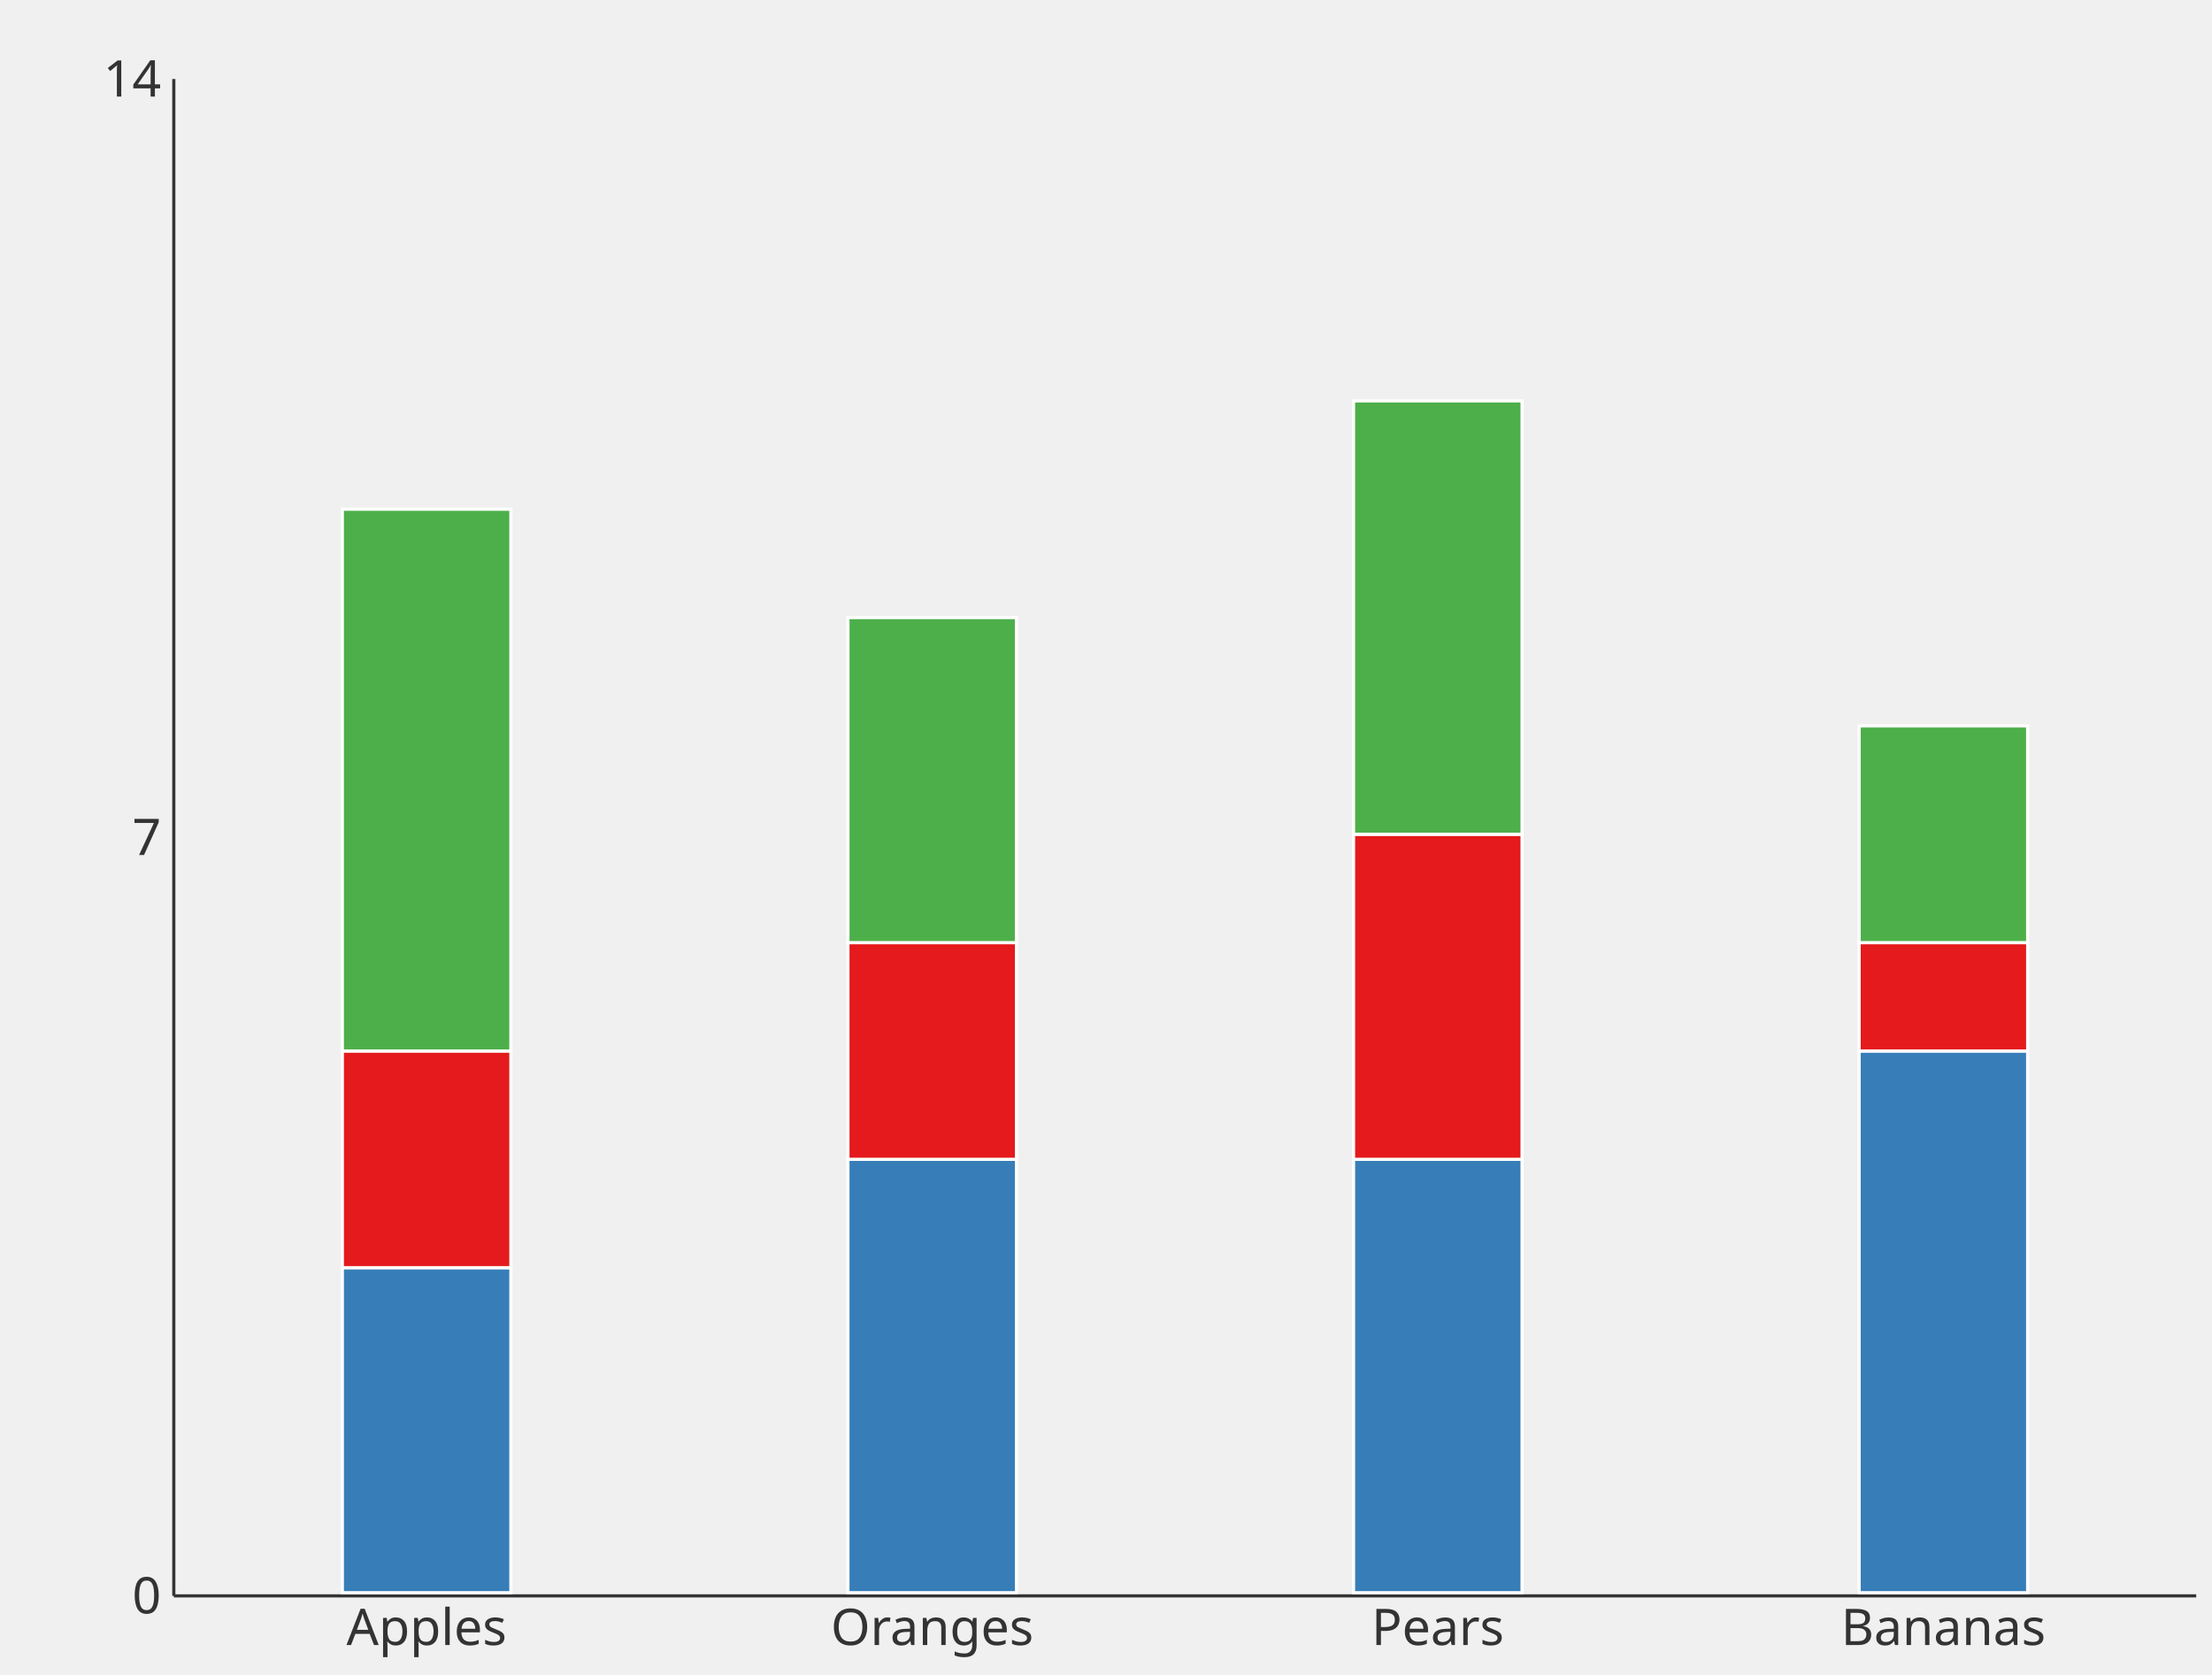
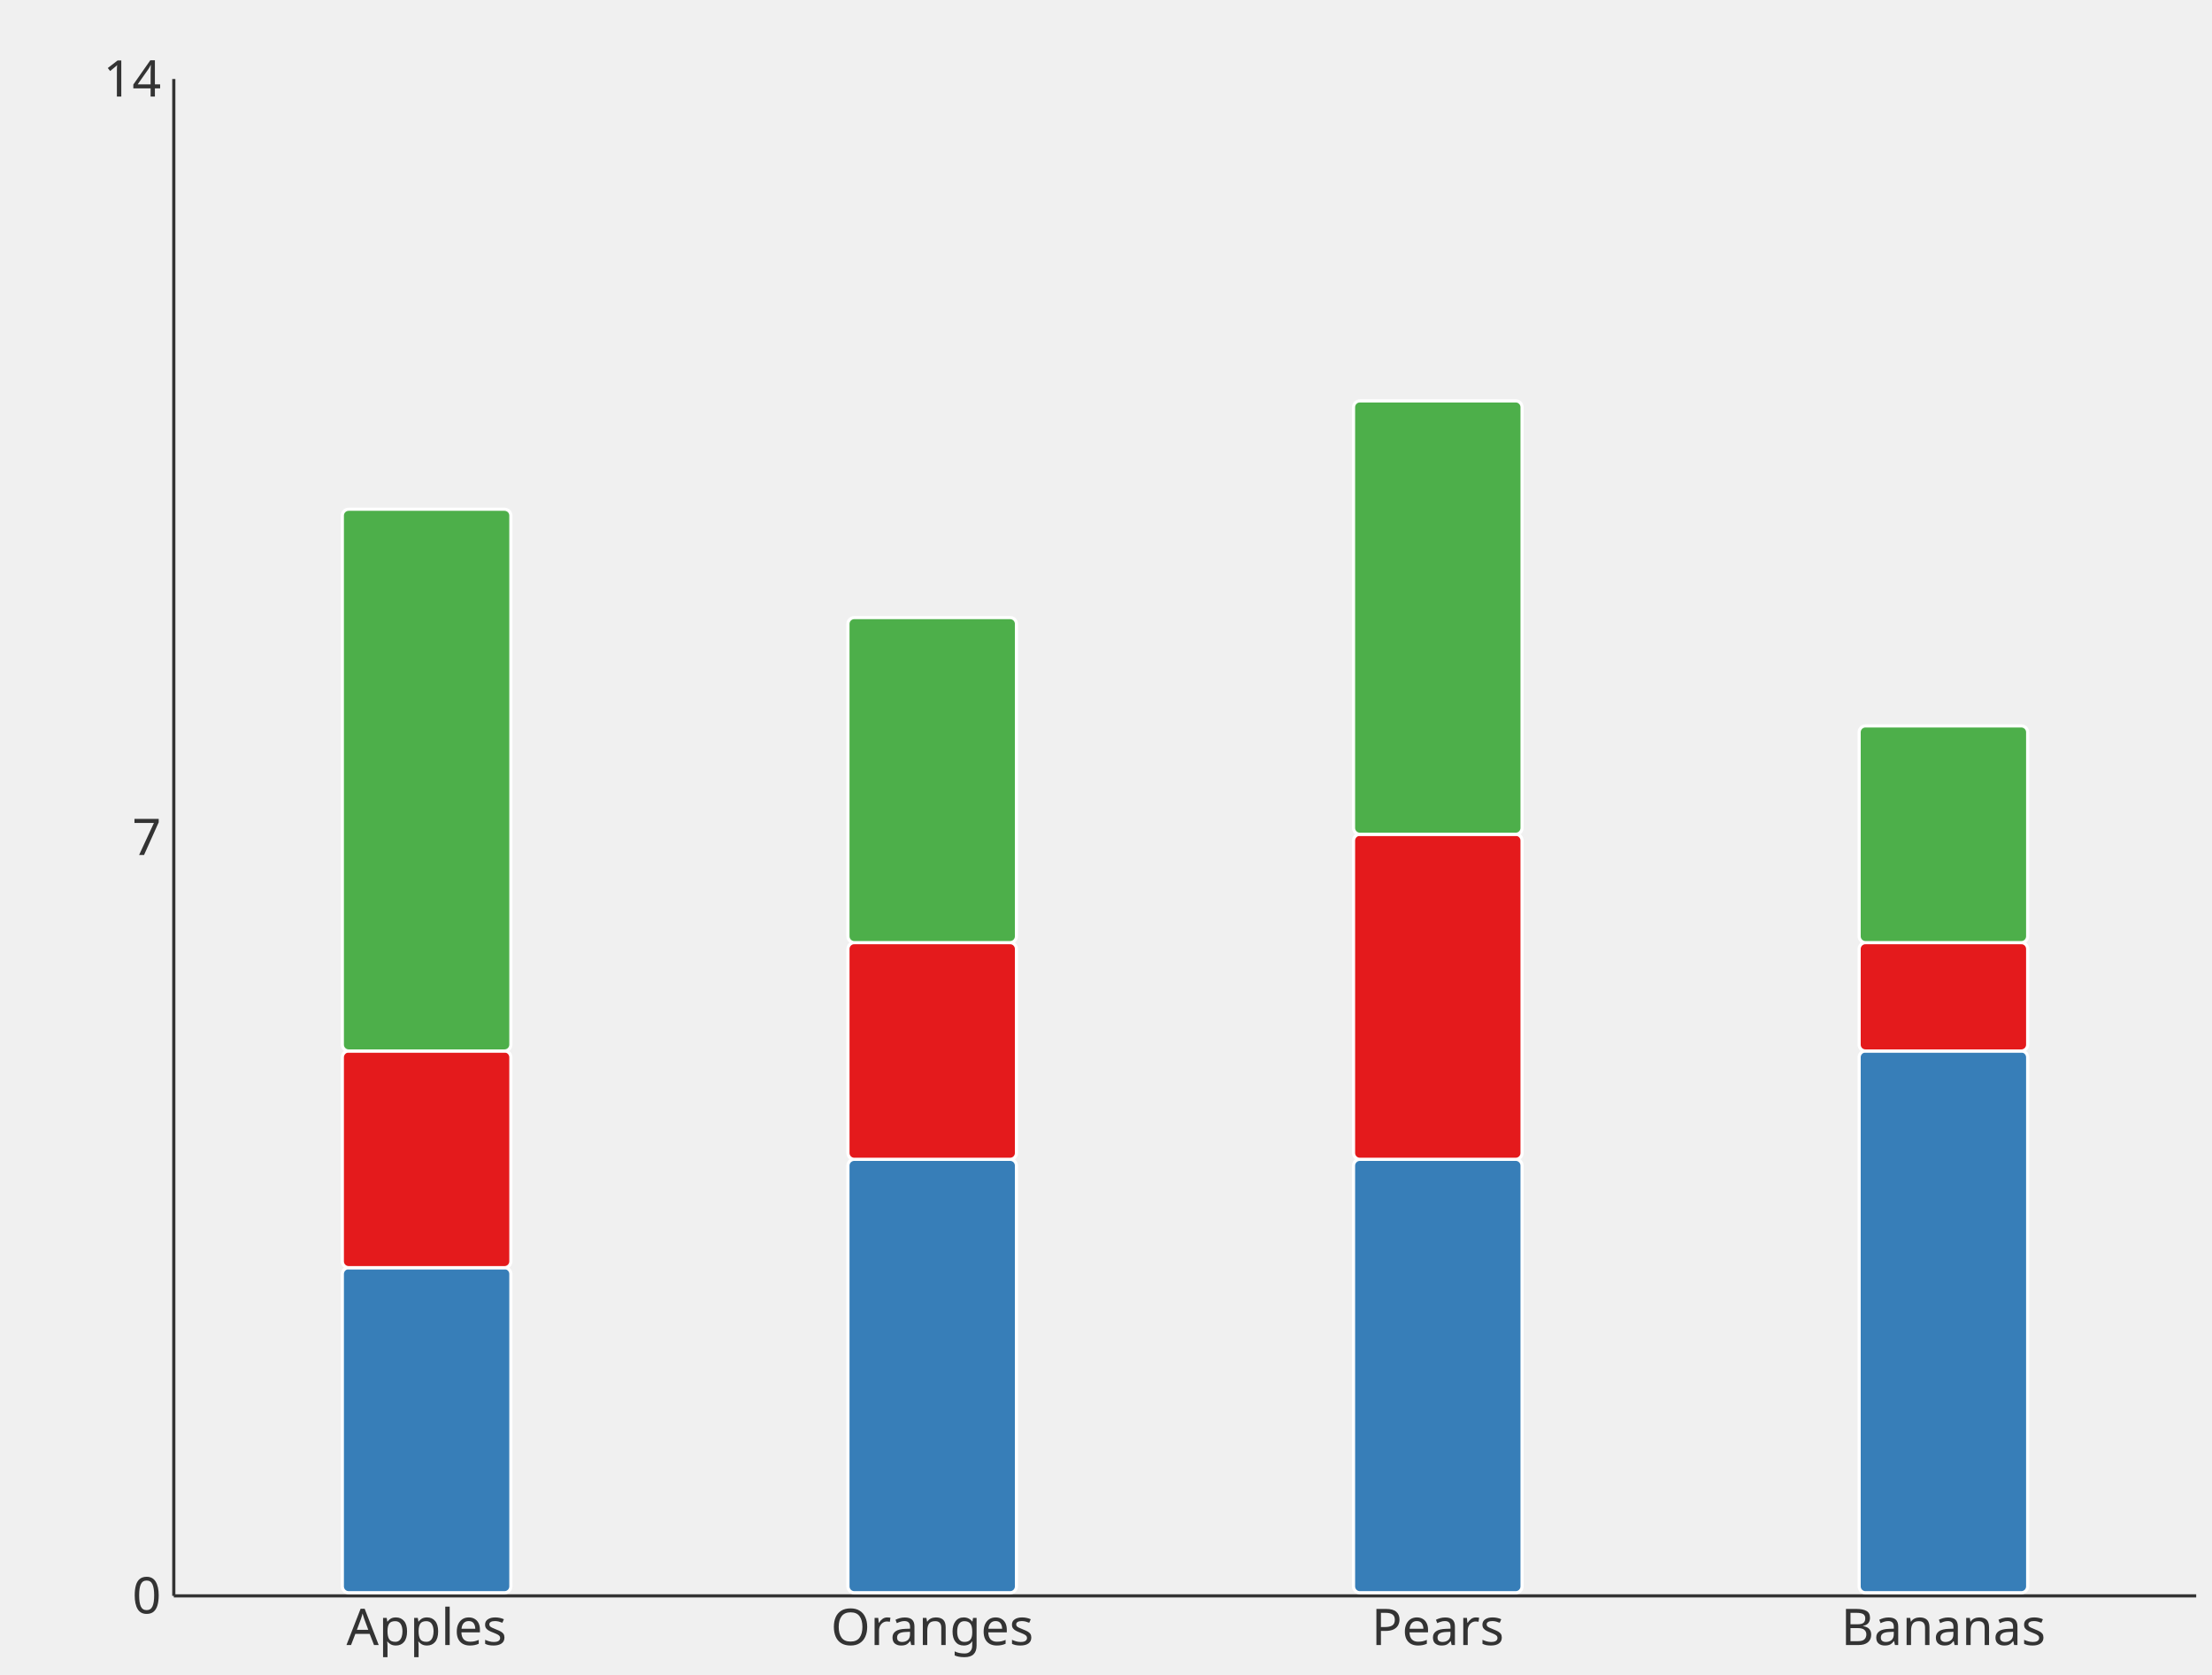
<svg xmlns="http://www.w3.org/2000/svg" font-family="sans-serif" font-size="16" viewBox="-55 -25 700 530">
  <style>
		@media (prefers-color-scheme: dark) {
			[fill="#333"] {fill: white}
			[stroke="#333"] {stroke: white}
		}
	</style>
  <g role="table">
    <line stroke="#333" x1="0" x2="0" y1="0" y2="480" />
    <line stroke="#333" x1="0" x2="640" y1="480" y2="480" />
    <g aria-hidden="true">
      <text dominant-baseline="middle" fill="#333" text-anchor="end" x="-4" y="480">0</text>
      <text dominant-baseline="middle" fill="#333" text-anchor="end" x="-4" y="240">7</text>
      <text dominant-baseline="middle" fill="#333" text-anchor="end" x="-4" y="0">14</text>
    </g>
    <g role="row">
      <text dominant-baseline="middle" fill="#333" role="columnheader" text-anchor="middle" x="80" y="490">Apples</text>
      <text dominant-baseline="middle" fill="#333" role="columnheader" text-anchor="middle" x="240" y="490">Oranges</text>
      <text dominant-baseline="middle" fill="#333" role="columnheader" text-anchor="middle" x="400" y="490">Pears</text>
      <text dominant-baseline="middle" fill="#333" role="columnheader" text-anchor="middle" x="560" y="490">Bananas</text>
    </g>
    <g fill="#377eb8" role="row" stroke="white">
-       <rect height="102.857" role="cell" width="53.333" x="53.333" y="376.143">
+       <rect height="102.857" role="cell" rx="2" ry="2" width="53.333" x="53.333" y="376.143">
				</rect>
-       <rect height="137.143" role="cell" width="53.333" x="213.333" y="341.857">
+       <rect height="137.143" role="cell" rx="2" ry="2" width="53.333" x="213.333" y="341.857">
				</rect>
-       <rect height="137.143" role="cell" width="53.333" x="373.333" y="341.857">
+       <rect height="137.143" role="cell" rx="2" ry="2" width="53.333" x="373.333" y="341.857">
				</rect>
-       <rect height="171.429" role="cell" width="53.333" x="533.333" y="307.571">
+       <rect height="171.429" role="cell" rx="2" ry="2" width="53.333" x="533.333" y="307.571">
				</rect>
    </g>
    <g fill="#e41a1c" role="row" stroke="white">
-       <rect height="68.571" role="cell" width="53.333" x="53.333" y="307.571">
+       <rect height="68.571" role="cell" rx="2" ry="2" width="53.333" x="53.333" y="307.571">
				</rect>
-       <rect height="68.571" role="cell" width="53.333" x="213.333" y="273.286">
+       <rect height="68.571" role="cell" rx="2" ry="2" width="53.333" x="213.333" y="273.286">
				</rect>
-       <rect height="102.857" role="cell" width="53.333" x="373.333" y="239">
+       <rect height="102.857" role="cell" rx="2" ry="2" width="53.333" x="373.333" y="239">
				</rect>
-       <rect height="34.286" role="cell" width="53.333" x="533.333" y="273.286">
+       <rect height="34.286" role="cell" rx="2" ry="2" width="53.333" x="533.333" y="273.286">
				</rect>
    </g>
    <g fill="#4daf4a" role="row" stroke="white">
-       <rect height="171.429" role="cell" width="53.333" x="53.333" y="136.143">
+       <rect height="171.429" role="cell" rx="2" ry="2" width="53.333" x="53.333" y="136.143">
				</rect>
-       <rect height="102.857" role="cell" width="53.333" x="213.333" y="170.429">
+       <rect height="102.857" role="cell" rx="2" ry="2" width="53.333" x="213.333" y="170.429">
				</rect>
-       <rect height="137.143" role="cell" width="53.333" x="373.333" y="101.857">
+       <rect height="137.143" role="cell" rx="2" ry="2" width="53.333" x="373.333" y="101.857">
				</rect>
-       <rect height="68.571" role="cell" width="53.333" x="533.333" y="204.714">
+       <rect height="68.571" role="cell" rx="2" ry="2" width="53.333" x="533.333" y="204.714">
				</rect>
    </g>
  </g>
</svg>
